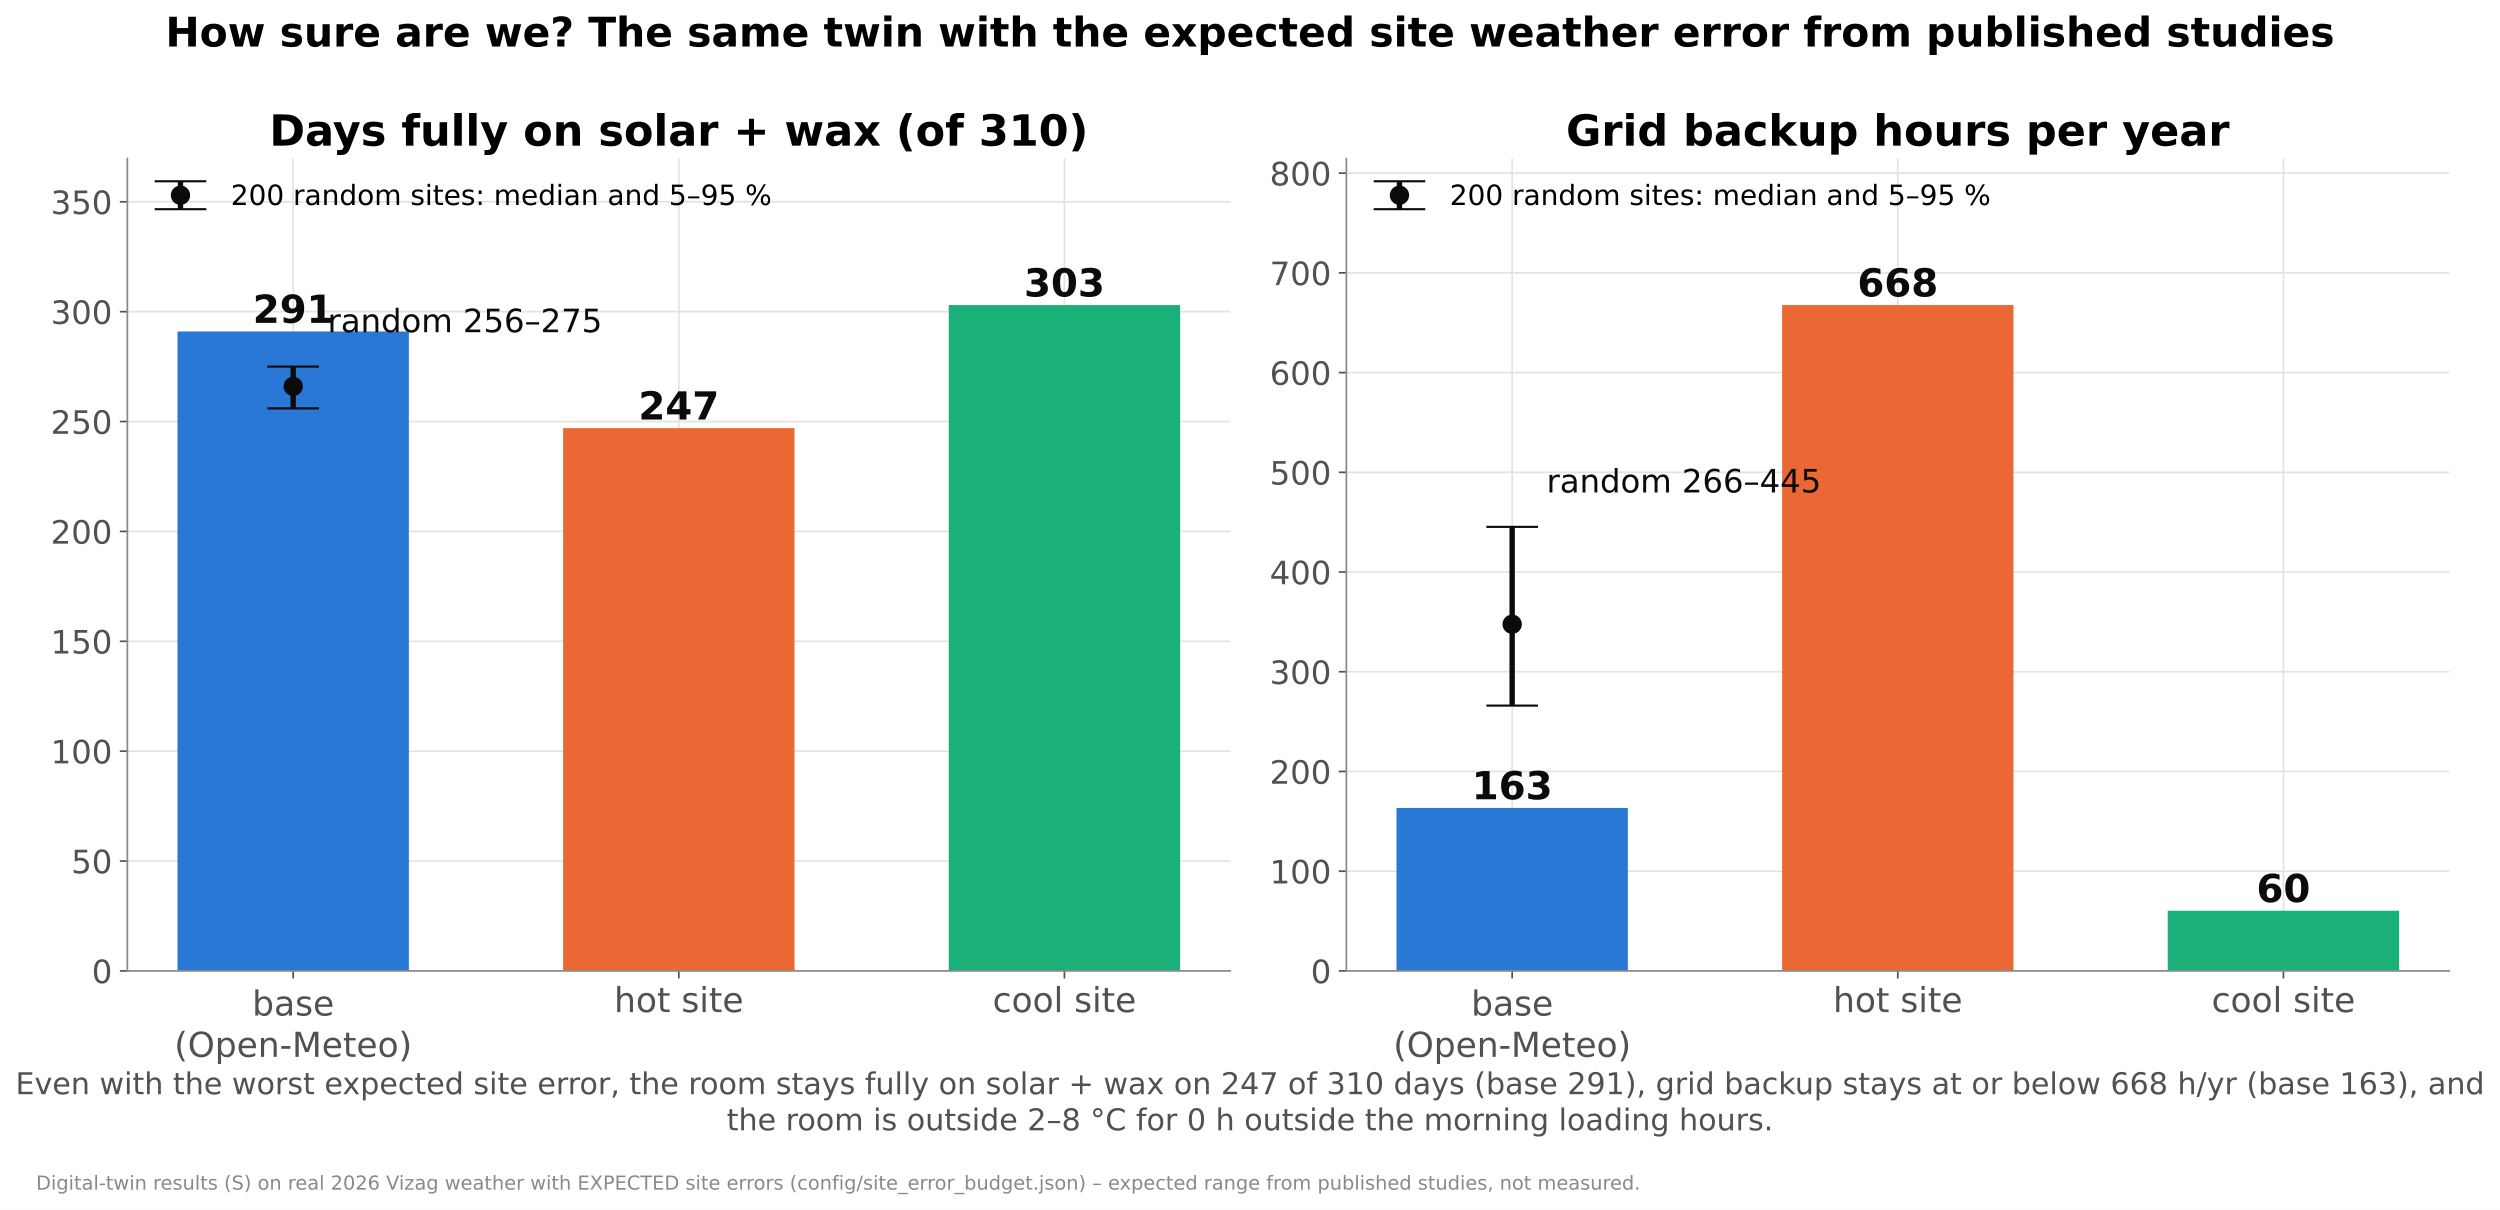
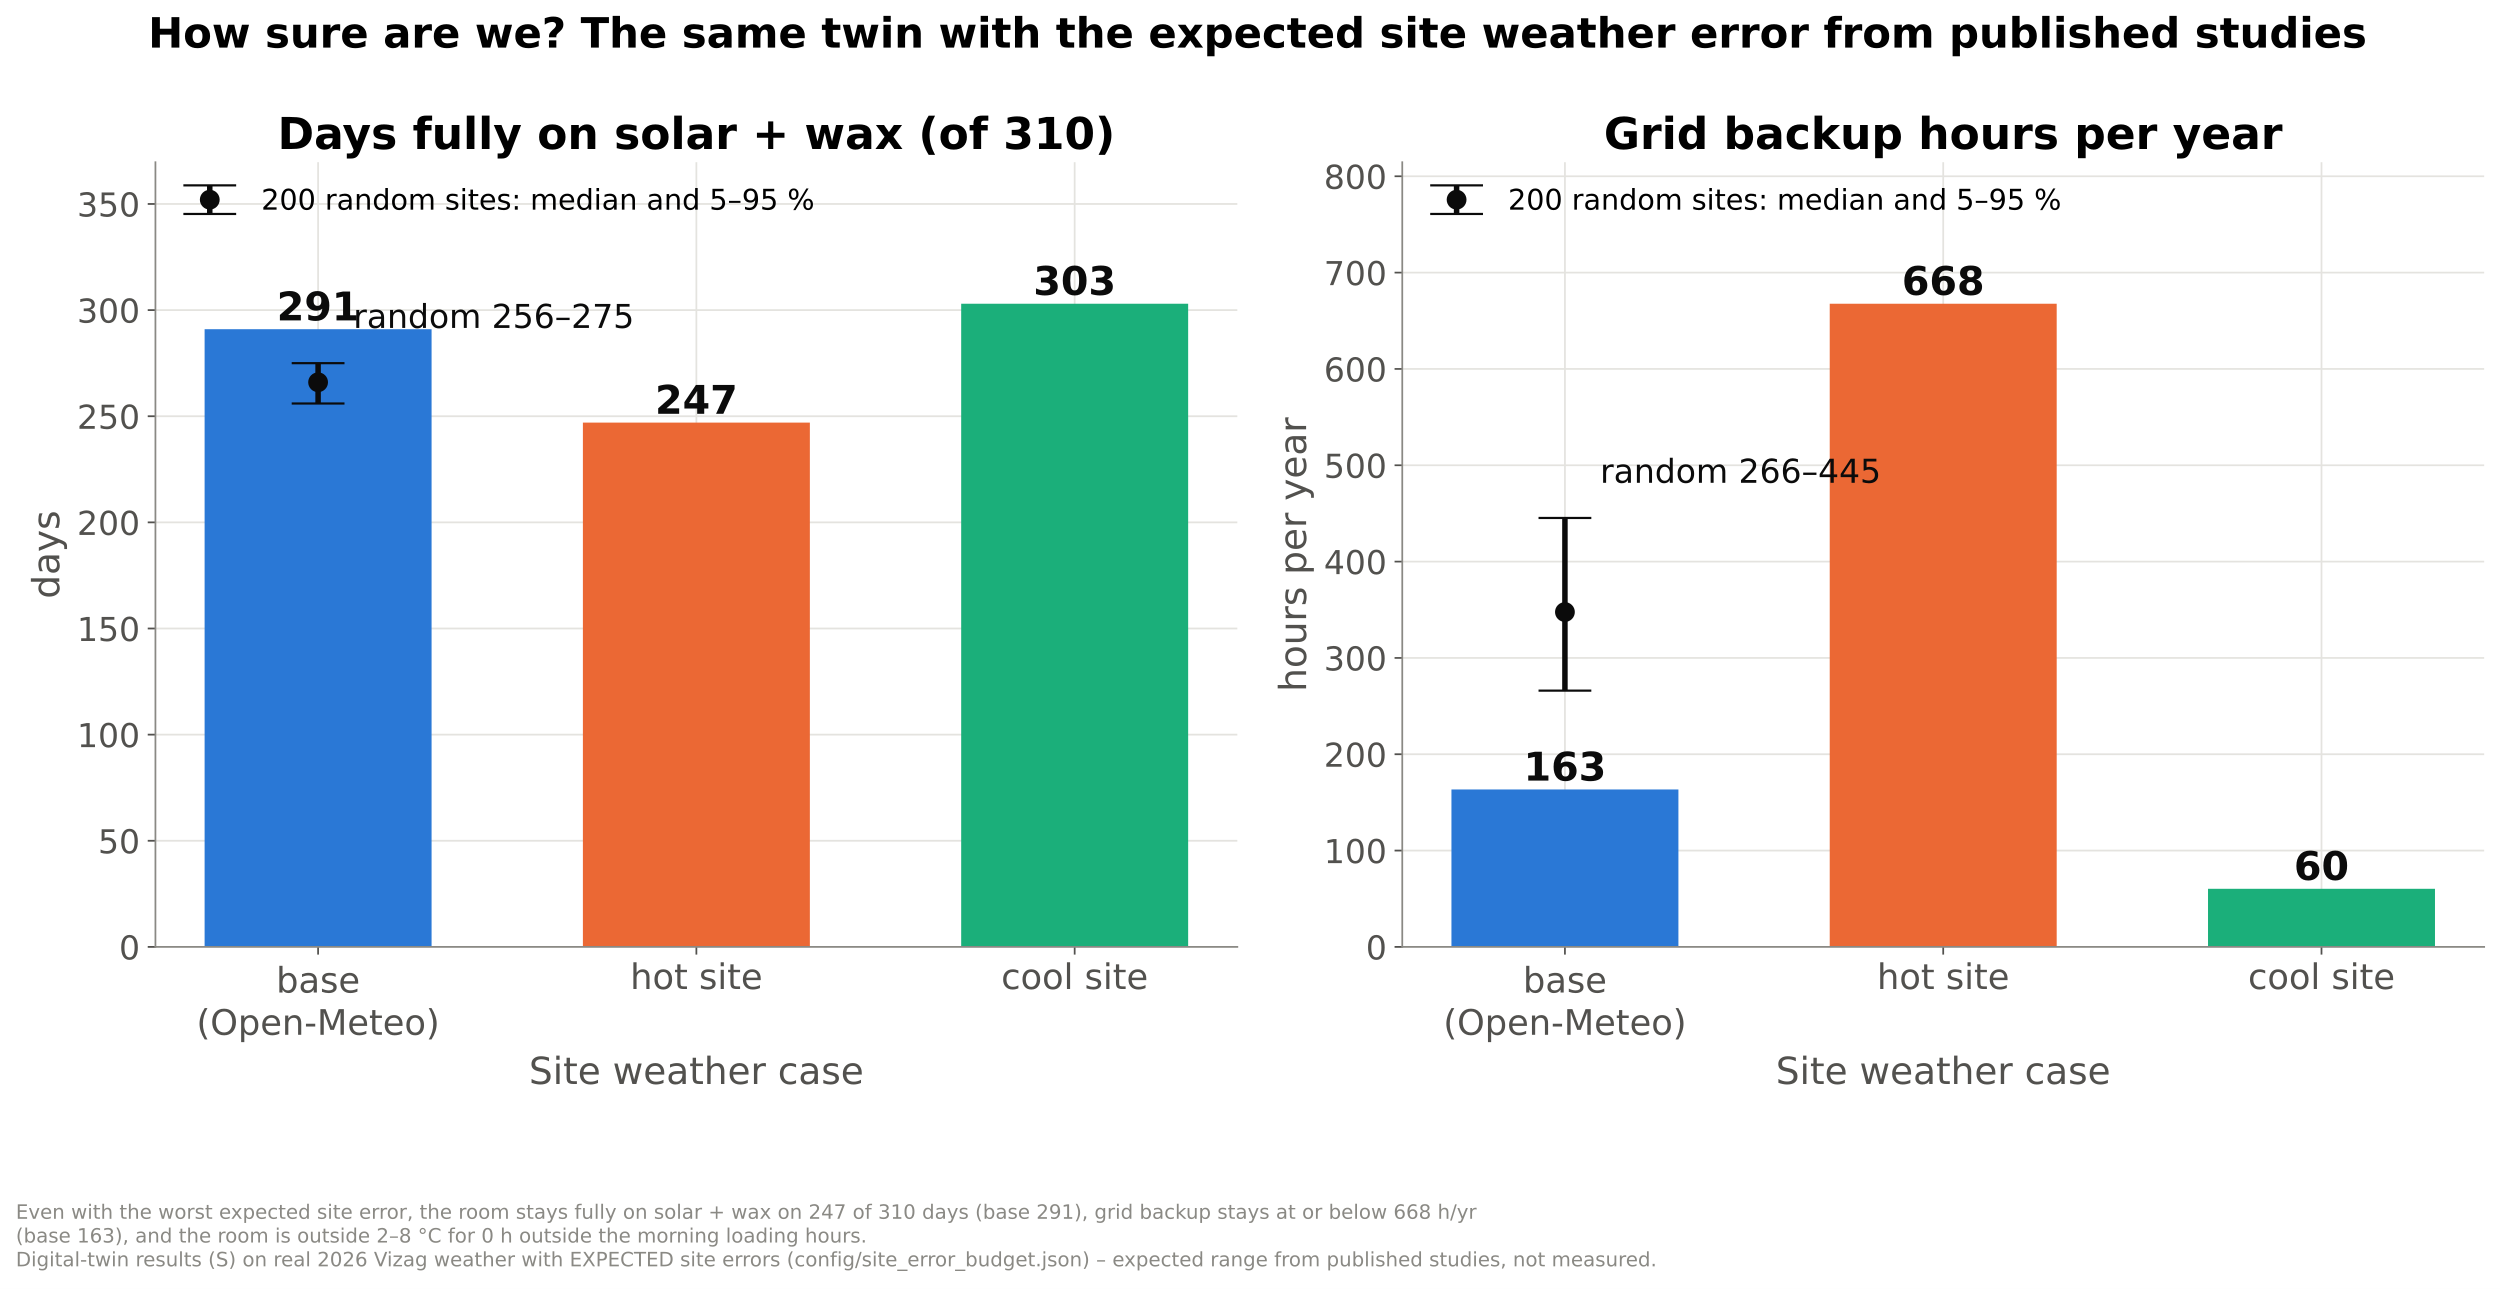
- <svg xmlns="http://www.w3.org/2000/svg" xmlns:xlink="http://www.w3.org/1999/xlink" width="1162.485pt" height="562.537pt" viewBox="0 0 1162.485 562.537" version="1.1">
+ <svg xmlns="http://www.w3.org/2000/svg" xmlns:xlink="http://www.w3.org/1999/xlink" width="1136.52pt" height="585.943pt" viewBox="0 0 1136.52 585.943" version="1.1">
  <defs>
    <style type="text/css">*{stroke-linejoin: round; stroke-linecap: butt}</style>
  </defs>
  <g id="figure_1">
    <g id="patch_1">
-       <path d="M 0 562.537  L 1162.485 562.537  L 1162.485 0  L 0 0  z " style="fill: #ffffff" />
+       <path d="M 0 585.943  L 1136.52 585.943  L 1136.52 0  L 0 0  z " style="fill: #ffffff" />
    </g>
    <g id="axes_1">
      <g id="patch_2">
-         <path d="M 59.223 451.466  L 572.063 451.466  L 572.063 73.751  L 59.223 73.751  z " style="fill: #ffffff" />
+         <path d="M 70.66 430.466  L 562.5 430.466  L 562.5 73.751  L 70.66 73.751  z " style="fill: #ffffff" />
      </g>
      <g id="matplotlib.axis_1">
        <g id="xtick_1">
          <g id="line2d_1">
-             <path d="M 136.328 451.466  L 136.328 73.751  " clip-path="url(#pb014b46f04)" style="fill: none; stroke: #e4e3df; stroke-width: 0.8; stroke-linecap: square" />
+             <path d="M 144.608 430.466  L 144.608 73.751  " clip-path="url(#p68eccfc84b)" style="fill: none; stroke: #e4e3df; stroke-width: 0.8; stroke-linecap: square" />
          </g>
          <g id="line2d_2">
            <defs>
-               <path id="medeeca1f7c" d="M 0 0  L 0 3.5  " style="stroke: #52514e; stroke-width: 0.8" />
+               <path id="maa71013ccf" d="M 0 0  L 0 3.5  " style="stroke: #52514e; stroke-width: 0.8" />
            </defs>
            <g>
-               <use xlink:href="#medeeca1f7c" x="136.328" y="451.466" style="fill: #52514e; stroke: #52514e; stroke-width: 0.8" />
+               <use xlink:href="#maa71013ccf" x="144.608" y="430.466" style="fill: #52514e; stroke: #52514e; stroke-width: 0.8" />
            </g>
          </g>
          <g id="text_1">
-             <text style="font-size: 16px; font-family: 'DejaVu Sans'; fill: #52514e" transform="translate(117.2567 472.2248)">base</text>
-             <text style="font-size: 16px; font-family: 'DejaVu Sans'; fill: #52514e" transform="translate(81.05172 491.4279)">(Open-Meteo)</text>
+             <text style="font-size: 16px; font-family: 'DejaVu Sans'; fill: #52514e" transform="translate(125.5367 451.2248)">base</text>
+             <text style="font-size: 16px; font-family: 'DejaVu Sans'; fill: #52514e" transform="translate(89.33172 470.4279)">(Open-Meteo)</text>
          </g>
        </g>
        <g id="xtick_2">
          <g id="line2d_3">
-             <path d="M 315.643 451.466  L 315.643 73.751  " clip-path="url(#pb014b46f04)" style="fill: none; stroke: #e4e3df; stroke-width: 0.8; stroke-linecap: square" />
+             <path d="M 316.58 430.466  L 316.58 73.751  " clip-path="url(#p68eccfc84b)" style="fill: none; stroke: #e4e3df; stroke-width: 0.8; stroke-linecap: square" />
          </g>
          <g id="line2d_4">
            <g>
-               <use xlink:href="#medeeca1f7c" x="315.643" y="451.466" style="fill: #52514e; stroke: #52514e; stroke-width: 0.8" />
+               <use xlink:href="#maa71013ccf" x="316.58" y="430.466" style="fill: #52514e; stroke: #52514e; stroke-width: 0.8" />
            </g>
          </g>
          <g id="text_2">
-             <text style="font-size: 16px; font-family: 'DejaVu Sans'; text-anchor: middle; fill: #52514e" x="315.643" y="470.623" transform="rotate(-0 315.6427 470.6232)">hot site</text>
+             <text style="font-size: 16px; font-family: 'DejaVu Sans'; text-anchor: middle; fill: #52514e" x="316.58" y="449.623" transform="rotate(-0 316.58 449.6232)">hot site</text>
          </g>
        </g>
        <g id="xtick_3">
          <g id="line2d_5">
-             <path d="M 494.957 451.466  L 494.957 73.751  " clip-path="url(#pb014b46f04)" style="fill: none; stroke: #e4e3df; stroke-width: 0.8; stroke-linecap: square" />
+             <path d="M 488.552 430.466  L 488.552 73.751  " clip-path="url(#p68eccfc84b)" style="fill: none; stroke: #e4e3df; stroke-width: 0.8; stroke-linecap: square" />
          </g>
          <g id="line2d_6">
            <g>
-               <use xlink:href="#medeeca1f7c" x="494.957" y="451.466" style="fill: #52514e; stroke: #52514e; stroke-width: 0.8" />
+               <use xlink:href="#maa71013ccf" x="488.552" y="430.466" style="fill: #52514e; stroke: #52514e; stroke-width: 0.8" />
            </g>
          </g>
          <g id="text_3">
-             <text style="font-size: 16px; font-family: 'DejaVu Sans'; text-anchor: middle; fill: #52514e" x="494.957" y="470.623" transform="rotate(-0 494.9573 470.6232)">cool site</text>
-           </g>
+             <text style="font-size: 16px; font-family: 'DejaVu Sans'; text-anchor: middle; fill: #52514e" x="488.552" y="449.623" transform="rotate(-0 488.552 449.6232)">cool site</text>
+           </g>
+         </g>
+         <g id="text_4">
+           <text style="font-size: 17px; font-family: 'DejaVu Sans'; text-anchor: middle; fill: #52514e" x="316.58" y="492.791" transform="rotate(-0 316.58 492.7906)">Site weather case</text>
        </g>
      </g>
      <g id="matplotlib.axis_2">
        <g id="ytick_1">
          <g id="line2d_7">
-             <path d="M 59.223 451.466  L 572.063 451.466  " clip-path="url(#pb014b46f04)" style="fill: none; stroke: #e4e3df; stroke-width: 0.8; stroke-linecap: square" />
+             <path d="M 70.66 430.466  L 562.5 430.466  " clip-path="url(#p68eccfc84b)" style="fill: none; stroke: #e4e3df; stroke-width: 0.8; stroke-linecap: square" />
          </g>
          <g id="line2d_8">
            <defs>
-               <path id="ma2ebec87b2" d="M 0 0  L -3.5 0  " style="stroke: #52514e; stroke-width: 0.8" />
+               <path id="mc82a9c5ef3" d="M 0 0  L -3.5 0  " style="stroke: #52514e; stroke-width: 0.8" />
            </defs>
            <g>
-               <use xlink:href="#ma2ebec87b2" x="59.223" y="451.466" style="fill: #52514e; stroke: #52514e; stroke-width: 0.8" />
-             </g>
-           </g>
-           <g id="text_4">
-             <text style="font-size: 15px; font-family: 'DejaVu Sans'; text-anchor: end; fill: #52514e" x="52.223" y="457.164" transform="rotate(-0 52.22266 457.164)">0</text>
+               <use xlink:href="#mc82a9c5ef3" x="70.66" y="430.466" style="fill: #52514e; stroke: #52514e; stroke-width: 0.8" />
+             </g>
+           </g>
+           <g id="text_5">
+             <text style="font-size: 15px; font-family: 'DejaVu Sans'; text-anchor: end; fill: #52514e" x="63.66" y="436.164" transform="rotate(-0 63.66 436.164)">0</text>
          </g>
        </g>
        <g id="ytick_2">
          <g id="line2d_9">
-             <path d="M 59.223 400.376  L 572.063 400.376  " clip-path="url(#pb014b46f04)" style="fill: none; stroke: #e4e3df; stroke-width: 0.8; stroke-linecap: square" />
+             <path d="M 70.66 382.217  L 562.5 382.217  " clip-path="url(#p68eccfc84b)" style="fill: none; stroke: #e4e3df; stroke-width: 0.8; stroke-linecap: square" />
          </g>
          <g id="line2d_10">
            <g>
-               <use xlink:href="#ma2ebec87b2" x="59.223" y="400.376" style="fill: #52514e; stroke: #52514e; stroke-width: 0.8" />
-             </g>
-           </g>
-           <g id="text_5">
-             <text style="font-size: 15px; font-family: 'DejaVu Sans'; text-anchor: end; fill: #52514e" x="52.223" y="406.074" transform="rotate(-0 52.22266 406.0745)">50</text>
+               <use xlink:href="#mc82a9c5ef3" x="70.66" y="382.217" style="fill: #52514e; stroke: #52514e; stroke-width: 0.8" />
+             </g>
+           </g>
+           <g id="text_6">
+             <text style="font-size: 15px; font-family: 'DejaVu Sans'; text-anchor: end; fill: #52514e" x="63.66" y="387.915" transform="rotate(-0 63.66 387.9149)">50</text>
          </g>
        </g>
        <g id="ytick_3">
          <g id="line2d_11">
-             <path d="M 59.223 349.287  L 572.063 349.287  " clip-path="url(#pb014b46f04)" style="fill: none; stroke: #e4e3df; stroke-width: 0.8; stroke-linecap: square" />
+             <path d="M 70.66 333.968  L 562.5 333.968  " clip-path="url(#p68eccfc84b)" style="fill: none; stroke: #e4e3df; stroke-width: 0.8; stroke-linecap: square" />
          </g>
          <g id="line2d_12">
            <g>
-               <use xlink:href="#ma2ebec87b2" x="59.223" y="349.287" style="fill: #52514e; stroke: #52514e; stroke-width: 0.8" />
-             </g>
-           </g>
-           <g id="text_6">
-             <text style="font-size: 15px; font-family: 'DejaVu Sans'; text-anchor: end; fill: #52514e" x="52.223" y="354.985" transform="rotate(-0 52.22266 354.985)">100</text>
+               <use xlink:href="#mc82a9c5ef3" x="70.66" y="333.968" style="fill: #52514e; stroke: #52514e; stroke-width: 0.8" />
+             </g>
+           </g>
+           <g id="text_7">
+             <text style="font-size: 15px; font-family: 'DejaVu Sans'; text-anchor: end; fill: #52514e" x="63.66" y="339.666" transform="rotate(-0 63.66 339.6659)">100</text>
          </g>
        </g>
        <g id="ytick_4">
          <g id="line2d_13">
-             <path d="M 59.223 298.197  L 572.063 298.197  " clip-path="url(#pb014b46f04)" style="fill: none; stroke: #e4e3df; stroke-width: 0.8; stroke-linecap: square" />
+             <path d="M 70.66 285.719  L 562.5 285.719  " clip-path="url(#p68eccfc84b)" style="fill: none; stroke: #e4e3df; stroke-width: 0.8; stroke-linecap: square" />
          </g>
          <g id="line2d_14">
            <g>
-               <use xlink:href="#ma2ebec87b2" x="59.223" y="298.197" style="fill: #52514e; stroke: #52514e; stroke-width: 0.8" />
-             </g>
-           </g>
-           <g id="text_7">
-             <text style="font-size: 15px; font-family: 'DejaVu Sans'; text-anchor: end; fill: #52514e" x="52.223" y="303.895" transform="rotate(-0 52.22266 303.8954)">150</text>
+               <use xlink:href="#mc82a9c5ef3" x="70.66" y="285.719" style="fill: #52514e; stroke: #52514e; stroke-width: 0.8" />
+             </g>
+           </g>
+           <g id="text_8">
+             <text style="font-size: 15px; font-family: 'DejaVu Sans'; text-anchor: end; fill: #52514e" x="63.66" y="291.417" transform="rotate(-0 63.66 291.4168)">150</text>
          </g>
        </g>
        <g id="ytick_5">
          <g id="line2d_15">
-             <path d="M 59.223 247.108  L 572.063 247.108  " clip-path="url(#pb014b46f04)" style="fill: none; stroke: #e4e3df; stroke-width: 0.8; stroke-linecap: square" />
+             <path d="M 70.66 237.469  L 562.5 237.469  " clip-path="url(#p68eccfc84b)" style="fill: none; stroke: #e4e3df; stroke-width: 0.8; stroke-linecap: square" />
          </g>
          <g id="line2d_16">
            <g>
-               <use xlink:href="#ma2ebec87b2" x="59.223" y="247.108" style="fill: #52514e; stroke: #52514e; stroke-width: 0.8" />
-             </g>
-           </g>
-           <g id="text_8">
-             <text style="font-size: 15px; font-family: 'DejaVu Sans'; text-anchor: end; fill: #52514e" x="52.223" y="252.806" transform="rotate(-0 52.22266 252.8059)">200</text>
+               <use xlink:href="#mc82a9c5ef3" x="70.66" y="237.469" style="fill: #52514e; stroke: #52514e; stroke-width: 0.8" />
+             </g>
+           </g>
+           <g id="text_9">
+             <text style="font-size: 15px; font-family: 'DejaVu Sans'; text-anchor: end; fill: #52514e" x="63.66" y="243.168" transform="rotate(-0 63.66 243.1677)">200</text>
          </g>
        </g>
        <g id="ytick_6">
          <g id="line2d_17">
-             <path d="M 59.223 196.018  L 572.063 196.018  " clip-path="url(#pb014b46f04)" style="fill: none; stroke: #e4e3df; stroke-width: 0.8; stroke-linecap: square" />
+             <path d="M 70.66 189.22  L 562.5 189.22  " clip-path="url(#p68eccfc84b)" style="fill: none; stroke: #e4e3df; stroke-width: 0.8; stroke-linecap: square" />
          </g>
          <g id="line2d_18">
            <g>
-               <use xlink:href="#ma2ebec87b2" x="59.223" y="196.018" style="fill: #52514e; stroke: #52514e; stroke-width: 0.8" />
-             </g>
-           </g>
-           <g id="text_9">
-             <text style="font-size: 15px; font-family: 'DejaVu Sans'; text-anchor: end; fill: #52514e" x="52.223" y="201.716" transform="rotate(-0 52.22266 201.7164)">250</text>
+               <use xlink:href="#mc82a9c5ef3" x="70.66" y="189.22" style="fill: #52514e; stroke: #52514e; stroke-width: 0.8" />
+             </g>
+           </g>
+           <g id="text_10">
+             <text style="font-size: 15px; font-family: 'DejaVu Sans'; text-anchor: end; fill: #52514e" x="63.66" y="194.919" transform="rotate(-0 63.66 194.9187)">250</text>
          </g>
        </g>
        <g id="ytick_7">
          <g id="line2d_19">
-             <path d="M 59.223 144.929  L 572.063 144.929  " clip-path="url(#pb014b46f04)" style="fill: none; stroke: #e4e3df; stroke-width: 0.8; stroke-linecap: square" />
+             <path d="M 70.66 140.971  L 562.5 140.971  " clip-path="url(#p68eccfc84b)" style="fill: none; stroke: #e4e3df; stroke-width: 0.8; stroke-linecap: square" />
          </g>
          <g id="line2d_20">
            <g>
-               <use xlink:href="#ma2ebec87b2" x="59.223" y="144.929" style="fill: #52514e; stroke: #52514e; stroke-width: 0.8" />
-             </g>
-           </g>
-           <g id="text_10">
-             <text style="font-size: 15px; font-family: 'DejaVu Sans'; text-anchor: end; fill: #52514e" x="52.223" y="150.627" transform="rotate(-0 52.22266 150.6269)">300</text>
+               <use xlink:href="#mc82a9c5ef3" x="70.66" y="140.971" style="fill: #52514e; stroke: #52514e; stroke-width: 0.8" />
+             </g>
+           </g>
+           <g id="text_11">
+             <text style="font-size: 15px; font-family: 'DejaVu Sans'; text-anchor: end; fill: #52514e" x="63.66" y="146.67" transform="rotate(-0 63.66 146.6696)">300</text>
          </g>
        </g>
        <g id="ytick_8">
          <g id="line2d_21">
-             <path d="M 59.223 93.839  L 572.063 93.839  " clip-path="url(#pb014b46f04)" style="fill: none; stroke: #e4e3df; stroke-width: 0.8; stroke-linecap: square" />
+             <path d="M 70.66 92.722  L 562.5 92.722  " clip-path="url(#p68eccfc84b)" style="fill: none; stroke: #e4e3df; stroke-width: 0.8; stroke-linecap: square" />
          </g>
          <g id="line2d_22">
            <g>
-               <use xlink:href="#ma2ebec87b2" x="59.223" y="93.839" style="fill: #52514e; stroke: #52514e; stroke-width: 0.8" />
-             </g>
-           </g>
-           <g id="text_11">
-             <text style="font-size: 15px; font-family: 'DejaVu Sans'; text-anchor: end; fill: #52514e" x="52.223" y="99.537" transform="rotate(-0 52.22266 99.53739)">350</text>
-           </g>
+               <use xlink:href="#mc82a9c5ef3" x="70.66" y="92.722" style="fill: #52514e; stroke: #52514e; stroke-width: 0.8" />
+             </g>
+           </g>
+           <g id="text_12">
+             <text style="font-size: 15px; font-family: 'DejaVu Sans'; text-anchor: end; fill: #52514e" x="63.66" y="98.421" transform="rotate(-0 63.66 98.42052)">350</text>
+           </g>
+         </g>
+         <g id="text_13">
+           <text style="font-size: 17px; font-family: 'DejaVu Sans'; text-anchor: middle; fill: #52514e" x="26.945" y="252.108" transform="rotate(-90 26.94477 252.1082)">days</text>
        </g>
      </g>
      <g id="patch_3">
-         <path d="M 82.534 451.466  L 190.122 451.466  L 190.122 154.125  L 82.534 154.125  z " clip-path="url(#pb014b46f04)" style="fill: #2a78d6" />
+         <path d="M 93.016 430.466  L 196.2 430.466  L 196.2 149.656  L 93.016 149.656  z " clip-path="url(#p68eccfc84b)" style="fill: #2a78d6" />
      </g>
      <g id="patch_4">
-         <path d="M 261.848 451.466  L 369.437 451.466  L 369.437 199.084  L 261.848 199.084  z " clip-path="url(#pb014b46f04)" style="fill: #eb6834" />
+         <path d="M 264.988 430.466  L 368.172 430.466  L 368.172 192.115  L 264.988 192.115  z " clip-path="url(#p68eccfc84b)" style="fill: #eb6834" />
      </g>
      <g id="patch_5">
-         <path d="M 441.163 451.466  L 548.752 451.466  L 548.752 141.863  L 441.163 141.863  z " clip-path="url(#pb014b46f04)" style="fill: #1baf7a" />
+         <path d="M 436.96 430.466  L 540.144 430.466  L 540.144 138.076  L 436.96 138.076  z " clip-path="url(#p68eccfc84b)" style="fill: #1baf7a" />
      </g>
      <g id="LineCollection_1">
-         <path d="M 136.328 189.887  L 136.328 170.473  " clip-path="url(#pb014b46f04)" style="fill: none; stroke: #0b0b0b; stroke-width: 2.5" />
+         <path d="M 144.608 183.431  L 144.608 165.096  " clip-path="url(#p68eccfc84b)" style="fill: none; stroke: #0b0b0b; stroke-width: 2.5" />
      </g>
      <g id="line2d_23">
        <defs>
-           <path id="ma274324351" d="M 12 0  L -12 -0  " style="stroke: #0b0b0b" />
+           <path id="me40890d4a9" d="M 12 0  L -12 -0  " style="stroke: #0b0b0b" />
        </defs>
-         <g clip-path="url(#pb014b46f04)">
-           <use xlink:href="#ma274324351" x="136.328" y="189.887" style="fill: #0b0b0b; stroke: #0b0b0b" />
+         <g clip-path="url(#p68eccfc84b)">
+           <use xlink:href="#me40890d4a9" x="144.608" y="183.431" style="fill: #0b0b0b; stroke: #0b0b0b" />
        </g>
      </g>
      <g id="line2d_24">
-         <g clip-path="url(#pb014b46f04)">
-           <use xlink:href="#ma274324351" x="136.328" y="170.473" style="fill: #0b0b0b; stroke: #0b0b0b" />
+         <g clip-path="url(#p68eccfc84b)">
+           <use xlink:href="#me40890d4a9" x="144.608" y="165.096" style="fill: #0b0b0b; stroke: #0b0b0b" />
        </g>
      </g>
      <g id="line2d_25">
        <defs>
-           <path id="m8a5082537b" d="M 0 4  C 1.061 4 2.078 3.579 2.828 2.828  C 3.579 2.078 4 1.061 4 0  C 4 -1.061 3.579 -2.078 2.828 -2.828  C 2.078 -3.579 1.061 -4 0 -4  C -1.061 -4 -2.078 -3.579 -2.828 -2.828  C -3.579 -2.078 -4 -1.061 -4 0  C -4 1.061 -3.579 2.078 -2.828 2.828  C -2.078 3.579 -1.061 4 0 4  z " style="stroke: #0b0b0b" />
+           <path id="mf3f519519c" d="M 0 4  C 1.061 4 2.078 3.579 2.828 2.828  C 3.579 2.078 4 1.061 4 0  C 4 -1.061 3.579 -2.078 2.828 -2.828  C 2.078 -3.579 1.061 -4 0 -4  C -1.061 -4 -2.078 -3.579 -2.828 -2.828  C -3.579 -2.078 -4 -1.061 -4 0  C -4 1.061 -3.579 2.078 -2.828 2.828  C -2.078 3.579 -1.061 4 0 4  z " style="stroke: #0b0b0b" />
        </defs>
-         <g clip-path="url(#pb014b46f04)">
-           <use xlink:href="#m8a5082537b" x="136.328" y="179.67" style="fill: #0b0b0b; stroke: #0b0b0b" />
+         <g clip-path="url(#p68eccfc84b)">
+           <use xlink:href="#mf3f519519c" x="144.608" y="173.781" style="fill: #0b0b0b; stroke: #0b0b0b" />
        </g>
      </g>
      <g id="patch_6">
-         <path d="M 59.223 451.466  L 59.223 73.751  " style="fill: none; stroke: #8a8984; stroke-width: 0.8; stroke-linejoin: miter; stroke-linecap: square" />
+         <path d="M 70.66 430.466  L 70.66 73.751  " style="fill: none; stroke: #8a8984; stroke-width: 0.8; stroke-linejoin: miter; stroke-linecap: square" />
      </g>
      <g id="patch_7">
-         <path d="M 59.223 451.466  L 572.063 451.466  " style="fill: none; stroke: #8a8984; stroke-width: 0.8; stroke-linejoin: miter; stroke-linecap: square" />
-       </g>
-       <g id="text_12">
-         <text style="font-weight: 700; font-size: 18px; font-family: 'DejaVu Sans'; text-anchor: middle; fill: #0b0b0b" x="136.328" y="150.125" transform="rotate(-0 136.328 150.1248)">291</text>
-       </g>
-       <g id="text_13">
-         <text style="font-weight: 700; font-size: 18px; font-family: 'DejaVu Sans'; text-anchor: middle; fill: #0b0b0b" x="315.643" y="195.084" transform="rotate(-0 315.6427 195.0835)">247</text>
+         <path d="M 70.66 430.466  L 562.5 430.466  " style="fill: none; stroke: #8a8984; stroke-width: 0.8; stroke-linejoin: miter; stroke-linecap: square" />
      </g>
      <g id="text_14">
-         <text style="font-weight: 700; font-size: 18px; font-family: 'DejaVu Sans'; text-anchor: middle; fill: #0b0b0b" x="494.957" y="137.863" transform="rotate(-0 494.9573 137.8633)">303</text>
+         <text style="font-weight: 700; font-size: 18px; font-family: 'DejaVu Sans'; text-anchor: middle; fill: #0b0b0b" x="144.608" y="145.656" transform="rotate(-0 144.608 145.6562)">291</text>
      </g>
      <g id="text_15">
-         <text style="font-size: 15px; font-family: 'DejaVu Sans'; text-anchor: start; fill: #0b0b0b" x="152.328" y="154.473" transform="rotate(-0 152.328 154.4734)">random 256–275</text>
+         <text style="font-weight: 700; font-size: 18px; font-family: 'DejaVu Sans'; text-anchor: middle; fill: #0b0b0b" x="316.58" y="188.115" transform="rotate(-0 316.58 188.1154)">247</text>
      </g>
      <g id="text_16">
-         <text style="font-weight: 700; font-size: 20px; font-family: 'DejaVu Sans'; text-anchor: middle" x="315.643" y="67.751" transform="rotate(-0 315.6427 67.75075)">Days fully on solar + wax (of 310)</text>
+         <text style="font-weight: 700; font-size: 18px; font-family: 'DejaVu Sans'; text-anchor: middle; fill: #0b0b0b" x="488.552" y="134.076" transform="rotate(-0 488.552 134.0764)">303</text>
+       </g>
+       <g id="text_17">
+         <text style="font-size: 15px; font-family: 'DejaVu Sans'; text-anchor: start; fill: #0b0b0b" x="160.608" y="149.096" transform="rotate(-0 160.608 149.0959)">random 256–275</text>
+       </g>
+       <g id="text_18">
+         <text style="font-weight: 700; font-size: 20px; font-family: 'DejaVu Sans'; text-anchor: middle" x="316.58" y="67.751" transform="rotate(-0 316.58 67.75075)">Days fully on solar + wax (of 310)</text>
      </g>
      <g id="legend_1">
        <g id="LineCollection_2">
-           <path d="M 83.923 97.279  L 83.923 84.279  " style="fill: none; stroke: #0b0b0b; stroke-width: 2.5" />
+           <path d="M 95.36 97.279  L 95.36 84.279  " style="fill: none; stroke: #0b0b0b; stroke-width: 2.5" />
        </g>
        <g id="line2d_26">
          <g>
-             <use xlink:href="#ma274324351" x="83.923" y="97.279" style="fill: #0b0b0b; stroke: #0b0b0b" />
+             <use xlink:href="#me40890d4a9" x="95.36" y="97.279" style="fill: #0b0b0b; stroke: #0b0b0b" />
          </g>
        </g>
        <g id="line2d_27">
          <g>
-             <use xlink:href="#ma274324351" x="83.923" y="84.279" style="fill: #0b0b0b; stroke: #0b0b0b" />
+             <use xlink:href="#me40890d4a9" x="95.36" y="84.279" style="fill: #0b0b0b; stroke: #0b0b0b" />
          </g>
        </g>
        <g id="line2d_28" />
        <g id="line2d_29">
          <g>
-             <use xlink:href="#m8a5082537b" x="83.923" y="90.779" style="fill: #0b0b0b; stroke: #0b0b0b" />
-           </g>
-         </g>
-         <g id="text_17">
-           <text style="font-size: 13px; font-family: 'DejaVu Sans'; text-anchor: start" x="107.323" y="95.329" transform="rotate(-0 107.3227 95.32872)">200 random sites: median and 5–95 %</text>
+             <use xlink:href="#mf3f519519c" x="95.36" y="90.779" style="fill: #0b0b0b; stroke: #0b0b0b" />
+           </g>
+         </g>
+         <g id="text_19">
+           <text style="font-size: 13px; font-family: 'DejaVu Sans'; text-anchor: start" x="118.76" y="95.329" transform="rotate(-0 118.76 95.32872)">200 random sites: median and 5–95 %</text>
        </g>
      </g>
    </g>
    <g id="axes_2">
      <g id="patch_8">
-         <path d="M 626.043 451.466  L 1138.883 451.466  L 1138.883 73.751  L 626.043 73.751  z " style="fill: #ffffff" />
+         <path d="M 637.48 430.466  L 1129.32 430.466  L 1129.32 73.751  L 637.48 73.751  z " style="fill: #ffffff" />
      </g>
      <g id="matplotlib.axis_3">
        <g id="xtick_4">
          <g id="line2d_30">
-             <path d="M 703.148 451.466  L 703.148 73.751  " clip-path="url(#p59b2ae90f4)" style="fill: none; stroke: #e4e3df; stroke-width: 0.8; stroke-linecap: square" />
+             <path d="M 711.428 430.466  L 711.428 73.751  " clip-path="url(#pb800546dd9)" style="fill: none; stroke: #e4e3df; stroke-width: 0.8; stroke-linecap: square" />
          </g>
          <g id="line2d_31">
            <g>
-               <use xlink:href="#medeeca1f7c" x="703.148" y="451.466" style="fill: #52514e; stroke: #52514e; stroke-width: 0.8" />
-             </g>
-           </g>
-           <g id="text_18">
-             <text style="font-size: 16px; font-family: 'DejaVu Sans'; fill: #52514e" transform="translate(684.0767 472.2248)">base</text>
-             <text style="font-size: 16px; font-family: 'DejaVu Sans'; fill: #52514e" transform="translate(647.8717 491.4279)">(Open-Meteo)</text>
+               <use xlink:href="#maa71013ccf" x="711.428" y="430.466" style="fill: #52514e; stroke: #52514e; stroke-width: 0.8" />
+             </g>
+           </g>
+           <g id="text_20">
+             <text style="font-size: 16px; font-family: 'DejaVu Sans'; fill: #52514e" transform="translate(692.3567 451.2248)">base</text>
+             <text style="font-size: 16px; font-family: 'DejaVu Sans'; fill: #52514e" transform="translate(656.1517 470.4279)">(Open-Meteo)</text>
          </g>
        </g>
        <g id="xtick_5">
          <g id="line2d_32">
-             <path d="M 882.463 451.466  L 882.463 73.751  " clip-path="url(#p59b2ae90f4)" style="fill: none; stroke: #e4e3df; stroke-width: 0.8; stroke-linecap: square" />
+             <path d="M 883.4 430.466  L 883.4 73.751  " clip-path="url(#pb800546dd9)" style="fill: none; stroke: #e4e3df; stroke-width: 0.8; stroke-linecap: square" />
          </g>
          <g id="line2d_33">
            <g>
-               <use xlink:href="#medeeca1f7c" x="882.463" y="451.466" style="fill: #52514e; stroke: #52514e; stroke-width: 0.8" />
-             </g>
-           </g>
-           <g id="text_19">
-             <text style="font-size: 16px; font-family: 'DejaVu Sans'; text-anchor: middle; fill: #52514e" x="882.463" y="470.623" transform="rotate(-0 882.4627 470.6232)">hot site</text>
+               <use xlink:href="#maa71013ccf" x="883.4" y="430.466" style="fill: #52514e; stroke: #52514e; stroke-width: 0.8" />
+             </g>
+           </g>
+           <g id="text_21">
+             <text style="font-size: 16px; font-family: 'DejaVu Sans'; text-anchor: middle; fill: #52514e" x="883.4" y="449.623" transform="rotate(-0 883.4 449.6232)">hot site</text>
          </g>
        </g>
        <g id="xtick_6">
          <g id="line2d_34">
-             <path d="M 1061.777 451.466  L 1061.777 73.751  " clip-path="url(#p59b2ae90f4)" style="fill: none; stroke: #e4e3df; stroke-width: 0.8; stroke-linecap: square" />
+             <path d="M 1055.372 430.466  L 1055.372 73.751  " clip-path="url(#pb800546dd9)" style="fill: none; stroke: #e4e3df; stroke-width: 0.8; stroke-linecap: square" />
          </g>
          <g id="line2d_35">
            <g>
-               <use xlink:href="#medeeca1f7c" x="1061.777" y="451.466" style="fill: #52514e; stroke: #52514e; stroke-width: 0.8" />
-             </g>
-           </g>
-           <g id="text_20">
-             <text style="font-size: 16px; font-family: 'DejaVu Sans'; text-anchor: middle; fill: #52514e" x="1061.777" y="470.623" transform="rotate(-0 1061.777 470.6232)">cool site</text>
-           </g>
+               <use xlink:href="#maa71013ccf" x="1055.372" y="430.466" style="fill: #52514e; stroke: #52514e; stroke-width: 0.8" />
+             </g>
+           </g>
+           <g id="text_22">
+             <text style="font-size: 16px; font-family: 'DejaVu Sans'; text-anchor: middle; fill: #52514e" x="1055.372" y="449.623" transform="rotate(-0 1055.372 449.6232)">cool site</text>
+           </g>
+         </g>
+         <g id="text_23">
+           <text style="font-size: 17px; font-family: 'DejaVu Sans'; text-anchor: middle; fill: #52514e" x="883.4" y="492.791" transform="rotate(-0 883.4 492.7906)">Site weather case</text>
        </g>
      </g>
      <g id="matplotlib.axis_4">
        <g id="ytick_9">
          <g id="line2d_36">
-             <path d="M 626.043 451.466  L 1138.883 451.466  " clip-path="url(#p59b2ae90f4)" style="fill: none; stroke: #e4e3df; stroke-width: 0.8; stroke-linecap: square" />
+             <path d="M 637.48 430.466  L 1129.32 430.466  " clip-path="url(#pb800546dd9)" style="fill: none; stroke: #e4e3df; stroke-width: 0.8; stroke-linecap: square" />
          </g>
          <g id="line2d_37">
            <g>
-               <use xlink:href="#ma2ebec87b2" x="626.043" y="451.466" style="fill: #52514e; stroke: #52514e; stroke-width: 0.8" />
-             </g>
-           </g>
-           <g id="text_21">
-             <text style="font-size: 15px; font-family: 'DejaVu Sans'; text-anchor: end; fill: #52514e" x="619.043" y="457.164" transform="rotate(-0 619.0427 457.164)">0</text>
+               <use xlink:href="#mc82a9c5ef3" x="637.48" y="430.466" style="fill: #52514e; stroke: #52514e; stroke-width: 0.8" />
+             </g>
+           </g>
+           <g id="text_24">
+             <text style="font-size: 15px; font-family: 'DejaVu Sans'; text-anchor: end; fill: #52514e" x="630.48" y="436.164" transform="rotate(-0 630.48 436.164)">0</text>
          </g>
        </g>
        <g id="ytick_10">
          <g id="line2d_38">
-             <path d="M 626.043 405.097  L 1138.883 405.097  " clip-path="url(#p59b2ae90f4)" style="fill: none; stroke: #e4e3df; stroke-width: 0.8; stroke-linecap: square" />
+             <path d="M 637.48 386.675  L 1129.32 386.675  " clip-path="url(#pb800546dd9)" style="fill: none; stroke: #e4e3df; stroke-width: 0.8; stroke-linecap: square" />
          </g>
          <g id="line2d_39">
            <g>
-               <use xlink:href="#ma2ebec87b2" x="626.043" y="405.097" style="fill: #52514e; stroke: #52514e; stroke-width: 0.8" />
-             </g>
-           </g>
-           <g id="text_22">
-             <text style="font-size: 15px; font-family: 'DejaVu Sans'; text-anchor: end; fill: #52514e" x="619.043" y="410.795" transform="rotate(-0 619.0427 410.7951)">100</text>
+               <use xlink:href="#mc82a9c5ef3" x="637.48" y="386.675" style="fill: #52514e; stroke: #52514e; stroke-width: 0.8" />
+             </g>
+           </g>
+           <g id="text_25">
+             <text style="font-size: 15px; font-family: 'DejaVu Sans'; text-anchor: end; fill: #52514e" x="630.48" y="392.373" transform="rotate(-0 630.48 392.3731)">100</text>
          </g>
        </g>
        <g id="ytick_11">
          <g id="line2d_40">
-             <path d="M 626.043 358.728  L 1138.883 358.728  " clip-path="url(#p59b2ae90f4)" style="fill: none; stroke: #e4e3df; stroke-width: 0.8; stroke-linecap: square" />
+             <path d="M 637.48 342.884  L 1129.32 342.884  " clip-path="url(#pb800546dd9)" style="fill: none; stroke: #e4e3df; stroke-width: 0.8; stroke-linecap: square" />
          </g>
          <g id="line2d_41">
            <g>
-               <use xlink:href="#ma2ebec87b2" x="626.043" y="358.728" style="fill: #52514e; stroke: #52514e; stroke-width: 0.8" />
-             </g>
-           </g>
-           <g id="text_23">
-             <text style="font-size: 15px; font-family: 'DejaVu Sans'; text-anchor: end; fill: #52514e" x="619.043" y="364.426" transform="rotate(-0 619.0427 364.4263)">200</text>
+               <use xlink:href="#mc82a9c5ef3" x="637.48" y="342.884" style="fill: #52514e; stroke: #52514e; stroke-width: 0.8" />
+             </g>
+           </g>
+           <g id="text_26">
+             <text style="font-size: 15px; font-family: 'DejaVu Sans'; text-anchor: end; fill: #52514e" x="630.48" y="348.582" transform="rotate(-0 630.48 348.5823)">200</text>
          </g>
        </g>
        <g id="ytick_12">
          <g id="line2d_42">
-             <path d="M 626.043 312.359  L 1138.883 312.359  " clip-path="url(#p59b2ae90f4)" style="fill: none; stroke: #e4e3df; stroke-width: 0.8; stroke-linecap: square" />
+             <path d="M 637.48 299.093  L 1129.32 299.093  " clip-path="url(#pb800546dd9)" style="fill: none; stroke: #e4e3df; stroke-width: 0.8; stroke-linecap: square" />
          </g>
          <g id="line2d_43">
            <g>
-               <use xlink:href="#ma2ebec87b2" x="626.043" y="312.359" style="fill: #52514e; stroke: #52514e; stroke-width: 0.8" />
-             </g>
-           </g>
-           <g id="text_24">
-             <text style="font-size: 15px; font-family: 'DejaVu Sans'; text-anchor: end; fill: #52514e" x="619.043" y="318.057" transform="rotate(-0 619.0427 318.0574)">300</text>
+               <use xlink:href="#mc82a9c5ef3" x="637.48" y="299.093" style="fill: #52514e; stroke: #52514e; stroke-width: 0.8" />
+             </g>
+           </g>
+           <g id="text_27">
+             <text style="font-size: 15px; font-family: 'DejaVu Sans'; text-anchor: end; fill: #52514e" x="630.48" y="304.791" transform="rotate(-0 630.48 304.7914)">300</text>
          </g>
        </g>
        <g id="ytick_13">
          <g id="line2d_44">
-             <path d="M 626.043 265.99  L 1138.883 265.99  " clip-path="url(#p59b2ae90f4)" style="fill: none; stroke: #e4e3df; stroke-width: 0.8; stroke-linecap: square" />
+             <path d="M 637.48 255.302  L 1129.32 255.302  " clip-path="url(#pb800546dd9)" style="fill: none; stroke: #e4e3df; stroke-width: 0.8; stroke-linecap: square" />
          </g>
          <g id="line2d_45">
            <g>
-               <use xlink:href="#ma2ebec87b2" x="626.043" y="265.99" style="fill: #52514e; stroke: #52514e; stroke-width: 0.8" />
-             </g>
-           </g>
-           <g id="text_25">
-             <text style="font-size: 15px; font-family: 'DejaVu Sans'; text-anchor: end; fill: #52514e" x="619.043" y="271.689" transform="rotate(-0 619.0427 271.6886)">400</text>
+               <use xlink:href="#mc82a9c5ef3" x="637.48" y="255.302" style="fill: #52514e; stroke: #52514e; stroke-width: 0.8" />
+             </g>
+           </g>
+           <g id="text_28">
+             <text style="font-size: 15px; font-family: 'DejaVu Sans'; text-anchor: end; fill: #52514e" x="630.48" y="261.001" transform="rotate(-0 630.48 261.0005)">400</text>
          </g>
        </g>
        <g id="ytick_14">
          <g id="line2d_46">
-             <path d="M 626.043 219.621  L 1138.883 219.621  " clip-path="url(#p59b2ae90f4)" style="fill: none; stroke: #e4e3df; stroke-width: 0.8; stroke-linecap: square" />
+             <path d="M 637.48 211.511  L 1129.32 211.511  " clip-path="url(#pb800546dd9)" style="fill: none; stroke: #e4e3df; stroke-width: 0.8; stroke-linecap: square" />
          </g>
          <g id="line2d_47">
            <g>
-               <use xlink:href="#ma2ebec87b2" x="626.043" y="219.621" style="fill: #52514e; stroke: #52514e; stroke-width: 0.8" />
-             </g>
-           </g>
-           <g id="text_26">
-             <text style="font-size: 15px; font-family: 'DejaVu Sans'; text-anchor: end; fill: #52514e" x="619.043" y="225.32" transform="rotate(-0 619.0427 225.3197)">500</text>
+               <use xlink:href="#mc82a9c5ef3" x="637.48" y="211.511" style="fill: #52514e; stroke: #52514e; stroke-width: 0.8" />
+             </g>
+           </g>
+           <g id="text_29">
+             <text style="font-size: 15px; font-family: 'DejaVu Sans'; text-anchor: end; fill: #52514e" x="630.48" y="217.21" transform="rotate(-0 630.48 217.2097)">500</text>
          </g>
        </g>
        <g id="ytick_15">
          <g id="line2d_48">
-             <path d="M 626.043 173.253  L 1138.883 173.253  " clip-path="url(#p59b2ae90f4)" style="fill: none; stroke: #e4e3df; stroke-width: 0.8; stroke-linecap: square" />
+             <path d="M 637.48 167.721  L 1129.32 167.721  " clip-path="url(#pb800546dd9)" style="fill: none; stroke: #e4e3df; stroke-width: 0.8; stroke-linecap: square" />
          </g>
          <g id="line2d_49">
            <g>
-               <use xlink:href="#ma2ebec87b2" x="626.043" y="173.253" style="fill: #52514e; stroke: #52514e; stroke-width: 0.8" />
-             </g>
-           </g>
-           <g id="text_27">
-             <text style="font-size: 15px; font-family: 'DejaVu Sans'; text-anchor: end; fill: #52514e" x="619.043" y="178.951" transform="rotate(-0 619.0427 178.9509)">600</text>
+               <use xlink:href="#mc82a9c5ef3" x="637.48" y="167.721" style="fill: #52514e; stroke: #52514e; stroke-width: 0.8" />
+             </g>
+           </g>
+           <g id="text_30">
+             <text style="font-size: 15px; font-family: 'DejaVu Sans'; text-anchor: end; fill: #52514e" x="630.48" y="173.419" transform="rotate(-0 630.48 173.4188)">600</text>
          </g>
        </g>
        <g id="ytick_16">
          <g id="line2d_50">
-             <path d="M 626.043 126.884  L 1138.883 126.884  " clip-path="url(#p59b2ae90f4)" style="fill: none; stroke: #e4e3df; stroke-width: 0.8; stroke-linecap: square" />
+             <path d="M 637.48 123.93  L 1129.32 123.93  " clip-path="url(#pb800546dd9)" style="fill: none; stroke: #e4e3df; stroke-width: 0.8; stroke-linecap: square" />
          </g>
          <g id="line2d_51">
            <g>
-               <use xlink:href="#ma2ebec87b2" x="626.043" y="126.884" style="fill: #52514e; stroke: #52514e; stroke-width: 0.8" />
-             </g>
-           </g>
-           <g id="text_28">
-             <text style="font-size: 15px; font-family: 'DejaVu Sans'; text-anchor: end; fill: #52514e" x="619.043" y="132.582" transform="rotate(-0 619.0427 132.582)">700</text>
+               <use xlink:href="#mc82a9c5ef3" x="637.48" y="123.93" style="fill: #52514e; stroke: #52514e; stroke-width: 0.8" />
+             </g>
+           </g>
+           <g id="text_31">
+             <text style="font-size: 15px; font-family: 'DejaVu Sans'; text-anchor: end; fill: #52514e" x="630.48" y="129.628" transform="rotate(-0 630.48 129.628)">700</text>
          </g>
        </g>
        <g id="ytick_17">
          <g id="line2d_52">
-             <path d="M 626.043 80.515  L 1138.883 80.515  " clip-path="url(#p59b2ae90f4)" style="fill: none; stroke: #e4e3df; stroke-width: 0.8; stroke-linecap: square" />
+             <path d="M 637.48 80.139  L 1129.32 80.139  " clip-path="url(#pb800546dd9)" style="fill: none; stroke: #e4e3df; stroke-width: 0.8; stroke-linecap: square" />
          </g>
          <g id="line2d_53">
            <g>
-               <use xlink:href="#ma2ebec87b2" x="626.043" y="80.515" style="fill: #52514e; stroke: #52514e; stroke-width: 0.8" />
-             </g>
-           </g>
-           <g id="text_29">
-             <text style="font-size: 15px; font-family: 'DejaVu Sans'; text-anchor: end; fill: #52514e" x="619.043" y="86.213" transform="rotate(-0 619.0427 86.21317)">800</text>
-           </g>
+               <use xlink:href="#mc82a9c5ef3" x="637.48" y="80.139" style="fill: #52514e; stroke: #52514e; stroke-width: 0.8" />
+             </g>
+           </g>
+           <g id="text_32">
+             <text style="font-size: 15px; font-family: 'DejaVu Sans'; text-anchor: end; fill: #52514e" x="630.48" y="85.837" transform="rotate(-0 630.48 85.8371)">800</text>
+           </g>
+         </g>
+         <g id="text_33">
+           <text style="font-size: 17px; font-family: 'DejaVu Sans'; text-anchor: middle; fill: #52514e" x="593.765" y="252.108" transform="rotate(-90 593.7648 252.1082)">hours per year</text>
        </g>
      </g>
      <g id="patch_9">
-         <path d="M 649.354 451.466  L 756.942 451.466  L 756.942 375.669  L 649.354 375.669  z " clip-path="url(#p59b2ae90f4)" style="fill: #2a78d6" />
+         <path d="M 659.836 430.466  L 763.02 430.466  L 763.02 358.883  L 659.836 358.883  z " clip-path="url(#pb800546dd9)" style="fill: #2a78d6" />
      </g>
      <g id="patch_10">
-         <path d="M 828.668 451.466  L 936.257 451.466  L 936.257 141.863  L 828.668 141.863  z " clip-path="url(#p59b2ae90f4)" style="fill: #eb6834" />
+         <path d="M 831.808 430.466  L 934.992 430.466  L 934.992 138.076  L 831.808 138.076  z " clip-path="url(#pb800546dd9)" style="fill: #eb6834" />
      </g>
      <g id="patch_11">
-         <path d="M 1007.983 451.466  L 1115.572 451.466  L 1115.572 423.486  L 1007.983 423.486  z " clip-path="url(#p59b2ae90f4)" style="fill: #1baf7a" />
+         <path d="M 1003.78 430.466  L 1106.964 430.466  L 1106.964 404.041  L 1003.78 404.041  z " clip-path="url(#pb800546dd9)" style="fill: #1baf7a" />
      </g>
      <g id="LineCollection_3">
-         <path d="M 703.148 328.112  L 703.148 244.997  " clip-path="url(#p59b2ae90f4)" style="fill: none; stroke: #0b0b0b; stroke-width: 2.5" />
+         <path d="M 711.428 313.97  L 711.428 235.476  " clip-path="url(#pb800546dd9)" style="fill: none; stroke: #0b0b0b; stroke-width: 2.5" />
      </g>
      <g id="line2d_54">
-         <g clip-path="url(#p59b2ae90f4)">
-           <use xlink:href="#ma274324351" x="703.148" y="328.112" style="fill: #0b0b0b; stroke: #0b0b0b" />
+         <g clip-path="url(#pb800546dd9)">
+           <use xlink:href="#me40890d4a9" x="711.428" y="313.97" style="fill: #0b0b0b; stroke: #0b0b0b" />
        </g>
      </g>
      <g id="line2d_55">
-         <g clip-path="url(#p59b2ae90f4)">
-           <use xlink:href="#ma274324351" x="703.148" y="244.997" style="fill: #0b0b0b; stroke: #0b0b0b" />
+         <g clip-path="url(#pb800546dd9)">
+           <use xlink:href="#me40890d4a9" x="711.428" y="235.476" style="fill: #0b0b0b; stroke: #0b0b0b" />
        </g>
      </g>
      <g id="line2d_56">
-         <g clip-path="url(#p59b2ae90f4)">
-           <use xlink:href="#m8a5082537b" x="703.148" y="290.272" style="fill: #0b0b0b; stroke: #0b0b0b" />
+         <g clip-path="url(#pb800546dd9)">
+           <use xlink:href="#mf3f519519c" x="711.428" y="278.234" style="fill: #0b0b0b; stroke: #0b0b0b" />
        </g>
      </g>
      <g id="patch_12">
-         <path d="M 626.043 451.466  L 626.043 73.751  " style="fill: none; stroke: #8a8984; stroke-width: 0.8; stroke-linejoin: miter; stroke-linecap: square" />
+         <path d="M 637.48 430.466  L 637.48 73.751  " style="fill: none; stroke: #8a8984; stroke-width: 0.8; stroke-linejoin: miter; stroke-linecap: square" />
      </g>
      <g id="patch_13">
-         <path d="M 626.043 451.466  L 1138.883 451.466  " style="fill: none; stroke: #8a8984; stroke-width: 0.8; stroke-linejoin: miter; stroke-linecap: square" />
-       </g>
-       <g id="text_30">
-         <text style="font-weight: 700; font-size: 18px; font-family: 'DejaVu Sans'; text-anchor: middle; fill: #0b0b0b" x="703.148" y="371.669" transform="rotate(-0 703.148 371.6689)">163</text>
-       </g>
-       <g id="text_31">
-         <text style="font-weight: 700; font-size: 18px; font-family: 'DejaVu Sans'; text-anchor: middle; fill: #0b0b0b" x="882.463" y="137.863" transform="rotate(-0 882.4627 137.8633)">668</text>
-       </g>
-       <g id="text_32">
-         <text style="font-weight: 700; font-size: 18px; font-family: 'DejaVu Sans'; text-anchor: middle; fill: #0b0b0b" x="1061.777" y="419.486" transform="rotate(-0 1061.777 419.4855)">60</text>
-       </g>
-       <g id="text_33">
-         <text style="font-size: 15px; font-family: 'DejaVu Sans'; text-anchor: start; fill: #0b0b0b" x="719.148" y="228.997" transform="rotate(-0 719.148 228.9966)">random 266–445</text>
+         <path d="M 637.48 430.466  L 1129.32 430.466  " style="fill: none; stroke: #8a8984; stroke-width: 0.8; stroke-linejoin: miter; stroke-linecap: square" />
      </g>
      <g id="text_34">
-         <text style="font-weight: 700; font-size: 20px; font-family: 'DejaVu Sans'; text-anchor: middle" x="882.463" y="67.751" transform="rotate(-0 882.4627 67.75075)">Grid backup hours per year</text>
+         <text style="font-weight: 700; font-size: 18px; font-family: 'DejaVu Sans'; text-anchor: middle; fill: #0b0b0b" x="711.428" y="354.883" transform="rotate(-0 711.428 354.883)">163</text>
+       </g>
+       <g id="text_35">
+         <text style="font-weight: 700; font-size: 18px; font-family: 'DejaVu Sans'; text-anchor: middle; fill: #0b0b0b" x="883.4" y="134.076" transform="rotate(-0 883.4 134.0764)">668</text>
+       </g>
+       <g id="text_36">
+         <text style="font-weight: 700; font-size: 18px; font-family: 'DejaVu Sans'; text-anchor: middle; fill: #0b0b0b" x="1055.372" y="400.041" transform="rotate(-0 1055.372 400.0411)">60</text>
+       </g>
+       <g id="text_37">
+         <text style="font-size: 15px; font-family: 'DejaVu Sans'; text-anchor: start; fill: #0b0b0b" x="727.428" y="219.476" transform="rotate(-0 727.428 219.4758)">random 266–445</text>
+       </g>
+       <g id="text_38">
+         <text style="font-weight: 700; font-size: 20px; font-family: 'DejaVu Sans'; text-anchor: middle" x="883.4" y="67.751" transform="rotate(-0 883.4 67.75075)">Grid backup hours per year</text>
      </g>
      <g id="legend_2">
        <g id="LineCollection_4">
-           <path d="M 650.743 97.279  L 650.743 84.279  " style="fill: none; stroke: #0b0b0b; stroke-width: 2.5" />
+           <path d="M 662.18 97.279  L 662.18 84.279  " style="fill: none; stroke: #0b0b0b; stroke-width: 2.5" />
        </g>
        <g id="line2d_57">
          <g>
-             <use xlink:href="#ma274324351" x="650.743" y="97.279" style="fill: #0b0b0b; stroke: #0b0b0b" />
+             <use xlink:href="#me40890d4a9" x="662.18" y="97.279" style="fill: #0b0b0b; stroke: #0b0b0b" />
          </g>
        </g>
        <g id="line2d_58">
          <g>
-             <use xlink:href="#ma274324351" x="650.743" y="84.279" style="fill: #0b0b0b; stroke: #0b0b0b" />
+             <use xlink:href="#me40890d4a9" x="662.18" y="84.279" style="fill: #0b0b0b; stroke: #0b0b0b" />
          </g>
        </g>
        <g id="line2d_59" />
        <g id="line2d_60">
          <g>
-             <use xlink:href="#m8a5082537b" x="650.743" y="90.779" style="fill: #0b0b0b; stroke: #0b0b0b" />
-           </g>
-         </g>
-         <g id="text_35">
-           <text style="font-size: 13px; font-family: 'DejaVu Sans'; text-anchor: start" x="674.143" y="95.329" transform="rotate(-0 674.1427 95.32872)">200 random sites: median and 5–95 %</text>
+             <use xlink:href="#mf3f519519c" x="662.18" y="90.779" style="fill: #0b0b0b; stroke: #0b0b0b" />
+           </g>
+         </g>
+         <g id="text_39">
+           <text style="font-size: 13px; font-family: 'DejaVu Sans'; text-anchor: start" x="685.58" y="95.329" transform="rotate(-0 685.58 95.32872)">200 random sites: median and 5–95 %</text>
        </g>
      </g>
    </g>
-     <g id="text_36">
-       <text style="font-weight: 700; font-size: 19px; font-family: 'DejaVu Sans'; text-anchor: middle" x="581.243" y="21.637" transform="rotate(-0 581.2427 21.63703)">How sure are we? The same twin with the expected site weather error from published studies</text>
+     <g id="text_40">
+       <text style="font-weight: 700; font-size: 19px; font-family: 'DejaVu Sans'; text-anchor: middle" x="571.68" y="21.637" transform="rotate(-0 571.68 21.63703)">How sure are we? The same twin with the expected site weather error from published studies</text>
    </g>
-     <g id="text_37">
-       <text style="font-size: 14px; font-family: 'DejaVu Sans'; fill: #52514e" transform="translate(7.2 508.7962)">Even with the worst expected site error, the room stays fully on solar + wax on 247 of 310 days (base 291), grid backup stays at or below 668 h/yr (base 163), and</text>
-       <text style="font-size: 14px; font-family: 'DejaVu Sans'; fill: #52514e" transform="translate(337.9161 525.6)">the room is outside 2–8 °C for 0 h outside the morning loading hours.</text>
-     </g>
-     <g id="text_38">
-       <text style="font-size: 9px; font-family: 'DejaVu Sans'; text-anchor: start; fill: #8a8984" x="16.763" y="553.175" transform="rotate(-0 16.76266 553.1746)">Digital-twin results (S) on real 2026 Vizag weather with EXPECTED site errors (config/site_error_budget.json) – expected range from published studies, not measured.</text>
+     <g id="text_41">
+       <text style="font-size: 9px; font-family: 'DejaVu Sans'; fill: #8a8984" transform="translate(7.2 554.0755)">Even with the worst expected site error, the room stays fully on solar + wax on 247 of 310 days (base 291), grid backup stays at or below 668 h/yr</text>
+       <text style="font-size: 9px; font-family: 'DejaVu Sans'; fill: #8a8984" transform="translate(7.2 564.8779)">(base 163), and the room is outside 2–8 °C for 0 h outside the morning loading hours.</text>
+       <text style="font-size: 9px; font-family: 'DejaVu Sans'; fill: #8a8984" transform="translate(7.2 575.6804)">Digital-twin results (S) on real 2026 Vizag weather with EXPECTED site errors (config/site_error_budget.json) – expected range from published studies, not measured.</text>
    </g>
  </g>
  <defs>
-     <clipPath id="pb014b46f04">
-       <rect x="59.223" y="73.751" width="512.84" height="377.715" />
+     <clipPath id="p68eccfc84b">
+       <rect x="70.66" y="73.751" width="491.84" height="356.715" />
    </clipPath>
-     <clipPath id="p59b2ae90f4">
-       <rect x="626.043" y="73.751" width="512.84" height="377.715" />
+     <clipPath id="pb800546dd9">
+       <rect x="637.48" y="73.751" width="491.84" height="356.715" />
    </clipPath>
  </defs>
</svg>
